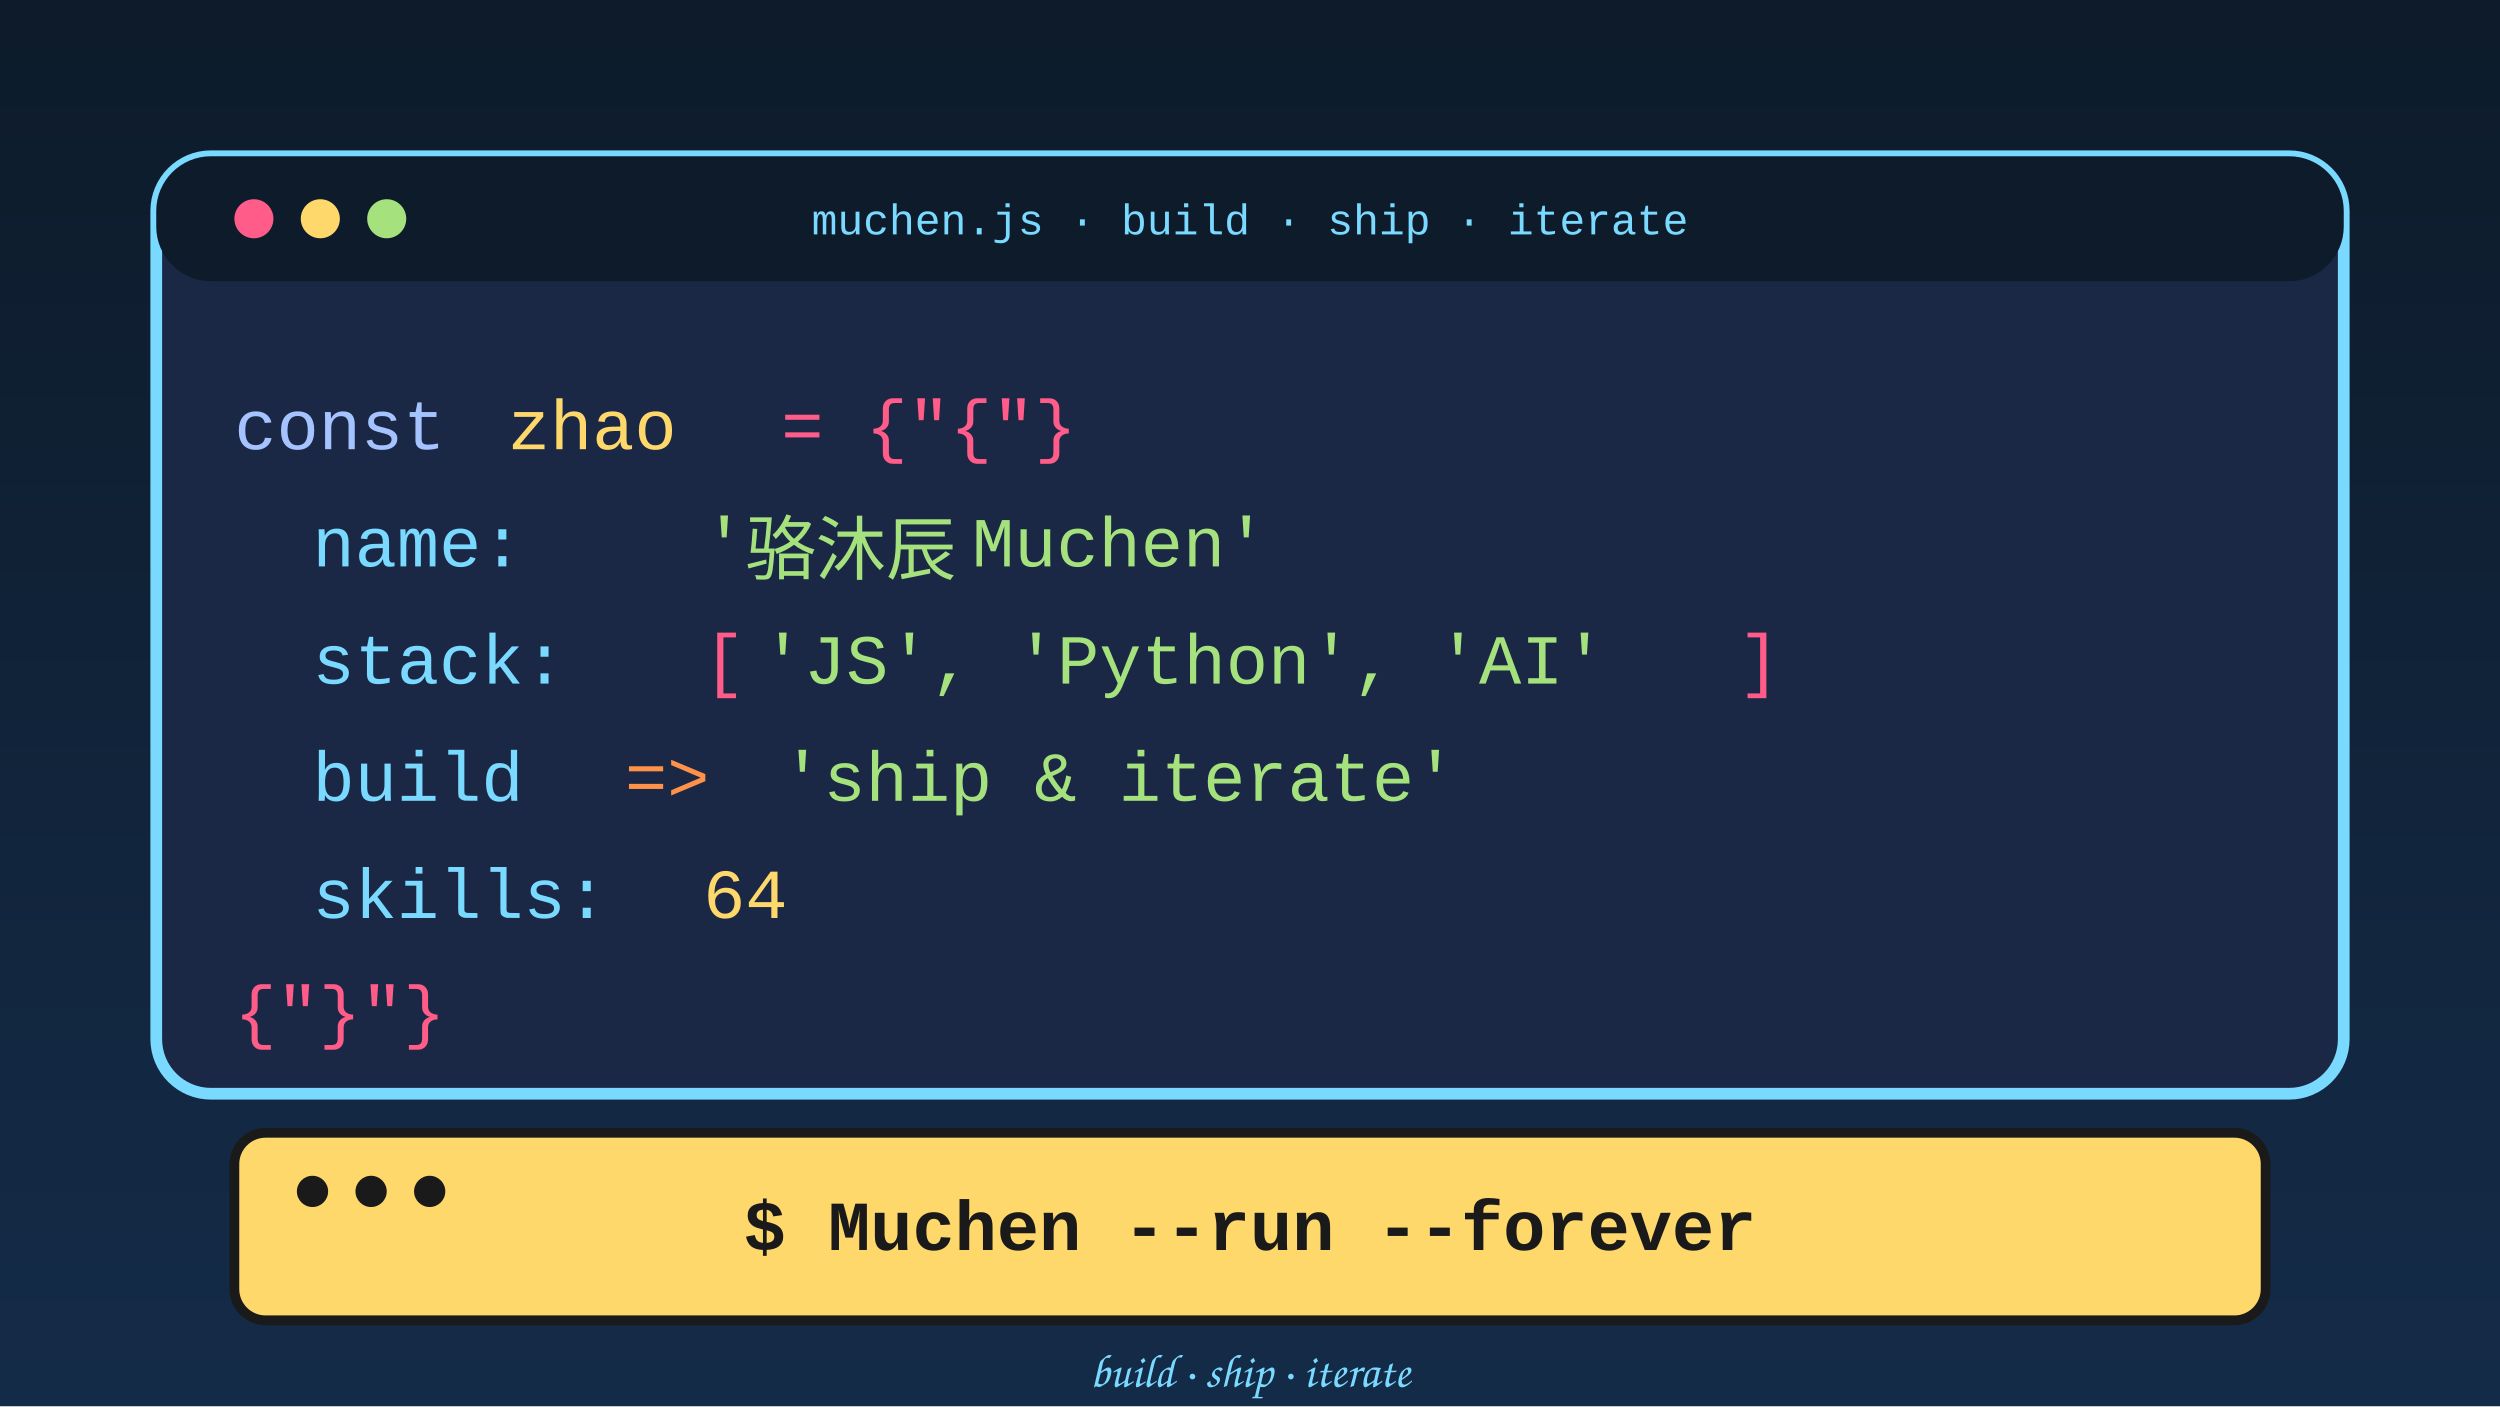
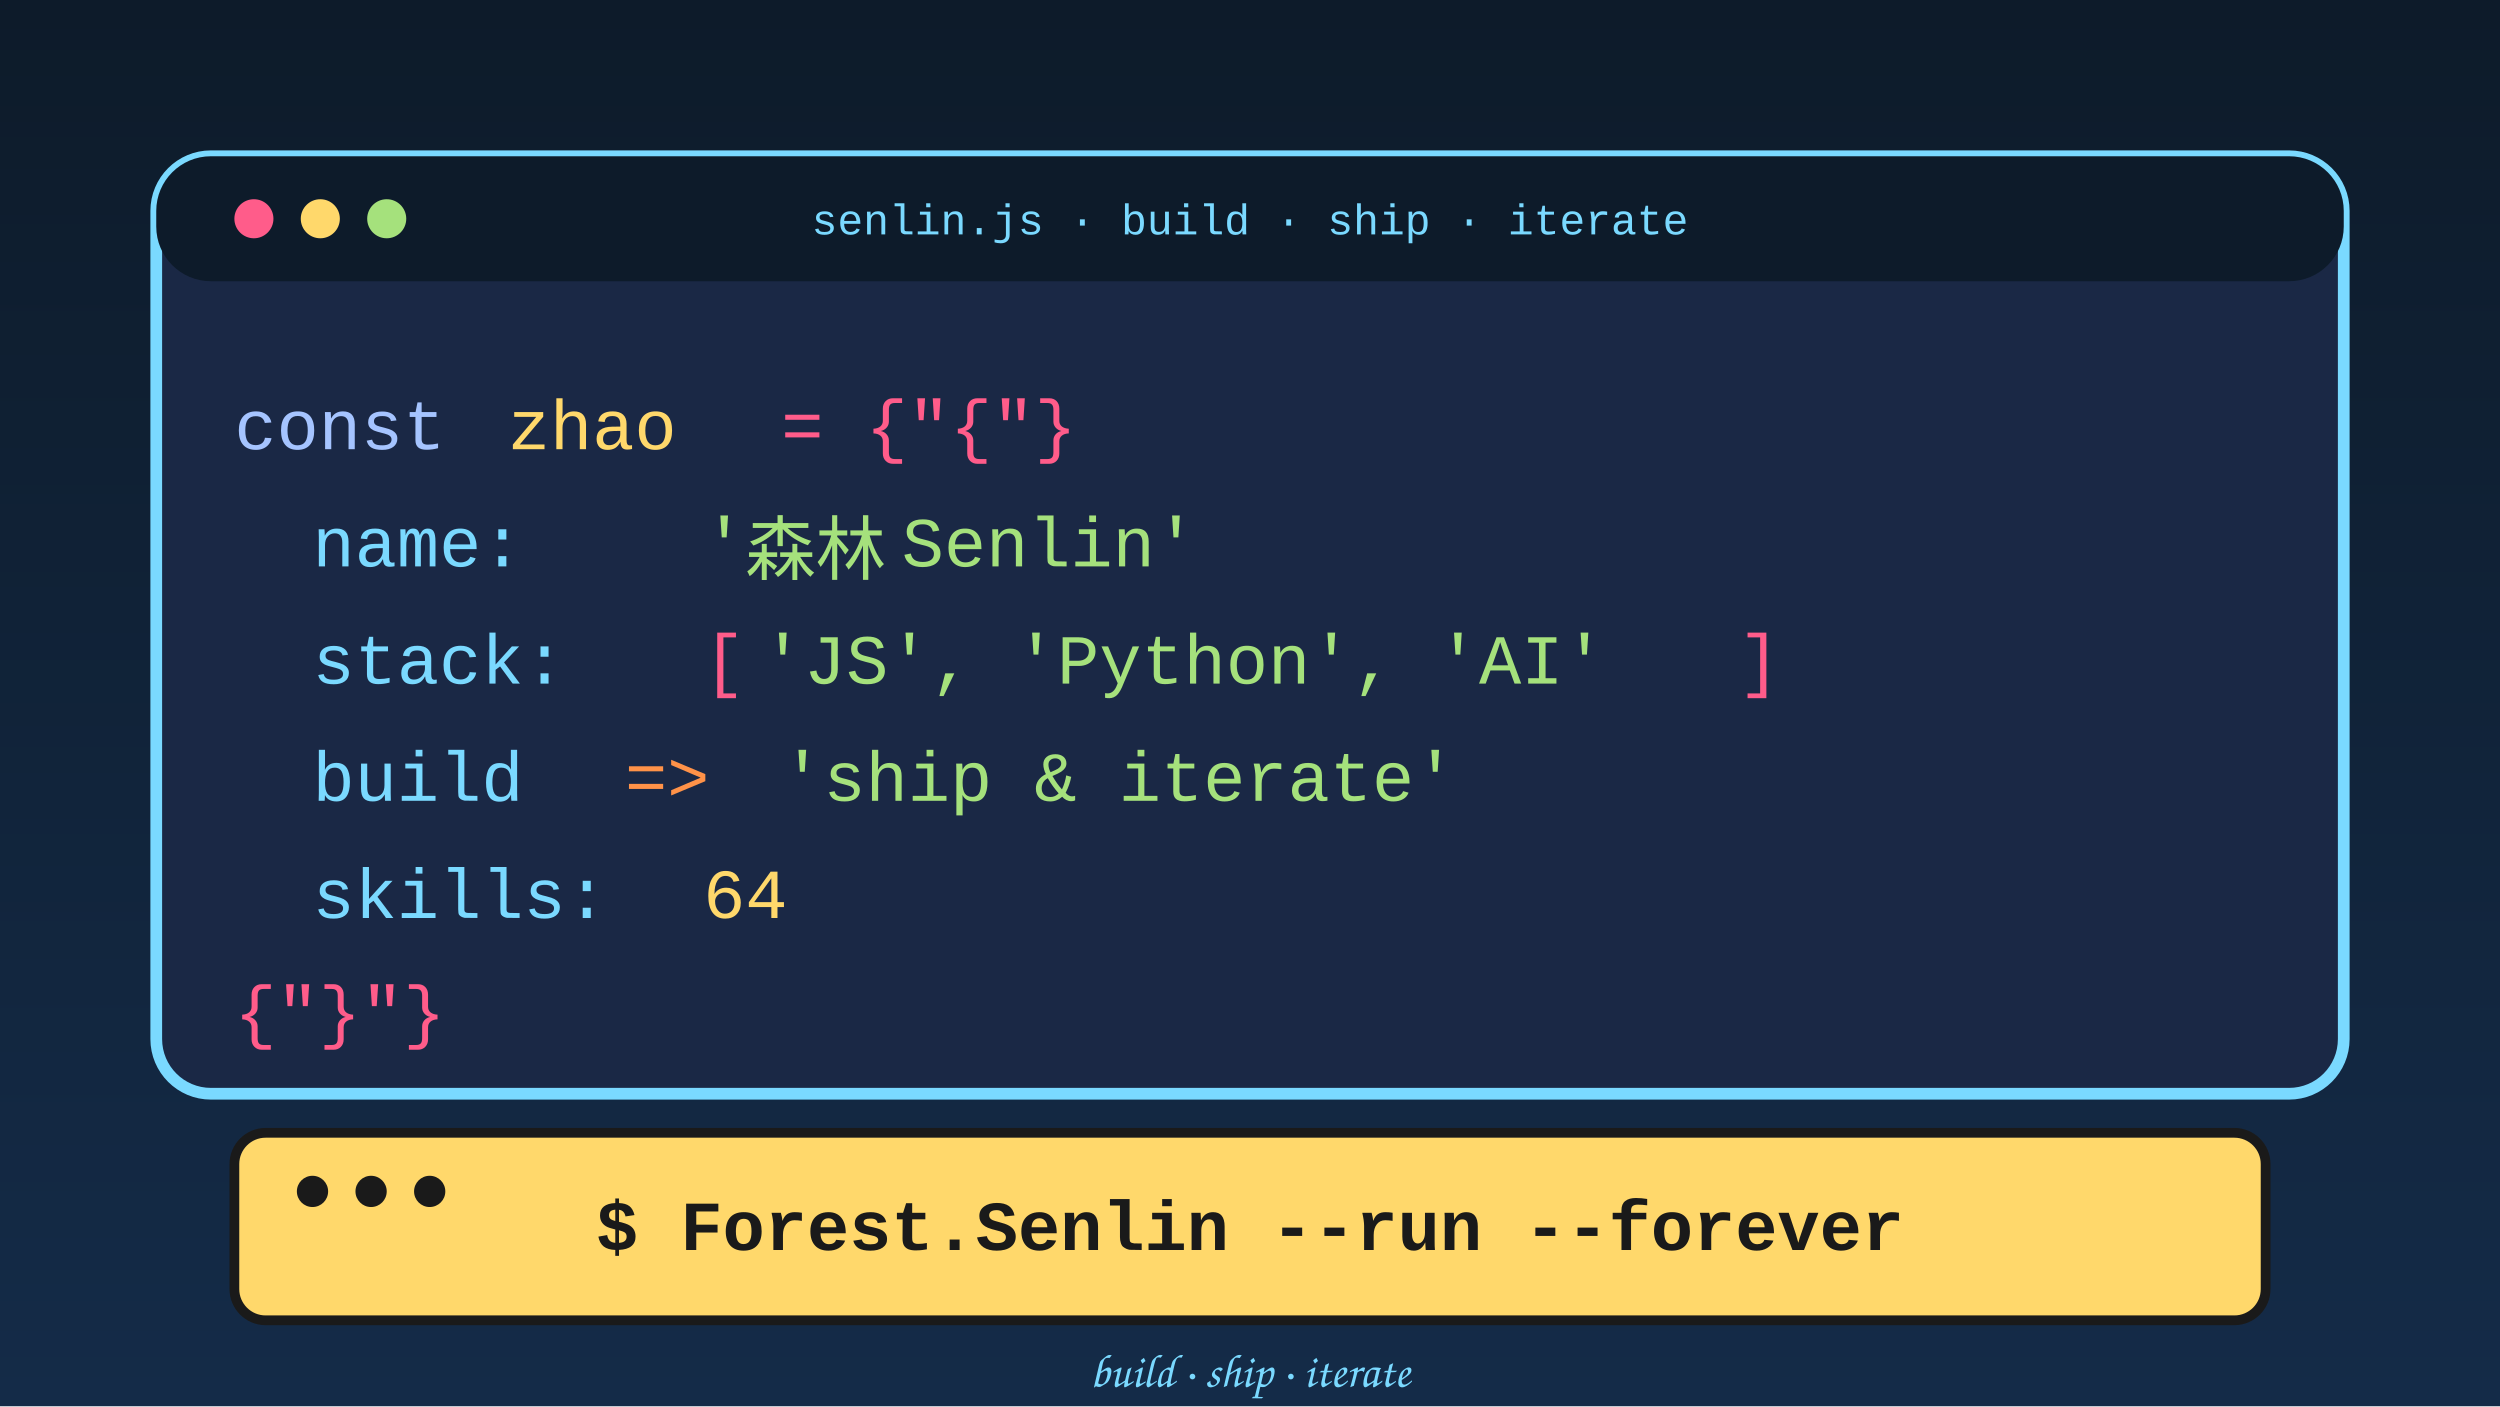
<svg xmlns="http://www.w3.org/2000/svg" viewBox="0 0 640 360">
  <defs>
    <linearGradient id="codeBg" x1="0" y1="0" x2="0" y2="1">
      <stop offset="0" stop-color="#0d1b2a" />
      <stop offset="1" stop-color="#142b48" />
    </linearGradient>
  </defs>
  <rect width="640" height="360" fill="url(#codeBg)" />
  <rect x="40" y="40" width="560" height="240" rx="14" fill="#1a2845" stroke="#7ad9ff" stroke-width="3" />
  <rect x="40" y="40" width="560" height="32" rx="14" fill="#0d1b2a" />
  <circle cx="65" cy="56" r="5" fill="#ff5c8a" />
  <circle cx="82" cy="56" r="5" fill="#ffd86b" />
  <circle cx="99" cy="56" r="5" fill="#a5e17c" />
-   <text x="320" y="60" text-anchor="middle" font-family="'Courier New', monospace" font-size="11" fill="#7ad9ff">muchen.js · build · ship · iterate</text>
+   <text x="320" y="60" text-anchor="middle" font-family="'Courier New', monospace" font-size="11" fill="#7ad9ff">senlin.js · build · ship · iterate</text>
  <g font-family="'Courier New', monospace" font-size="18">
    <text x="60" y="115" fill="#a5c4ff">const</text>
    <text x="130" y="115" fill="#ffd86b"> zhao </text>
    <text x="200" y="115" fill="#ff5c8a">= {"{"}</text>
    <text x="80" y="145" fill="#7ad9ff">  name:</text>
-     <text x="180" y="145" fill="#a5e17c">'骆沐辰 Muchen'</text>
+     <text x="180" y="145" fill="#a5e17c">'森林 Senlin'</text>
    <text x="80" y="175" fill="#7ad9ff">  stack:</text>
    <text x="180" y="175" fill="#ff5c8a">[</text>
    <text x="195" y="175" fill="#a5e17c">'JS', 'Python', 'AI'</text>
    <text x="445" y="175" fill="#ff5c8a">]</text>
    <text x="80" y="205" fill="#7ad9ff">  build</text>
    <text x="160" y="205" fill="#ff9248">=&gt;</text>
    <text x="200" y="205" fill="#a5e17c">'ship &amp; iterate'</text>
    <text x="80" y="235" fill="#7ad9ff">  skills:</text>
    <text x="180" y="235" fill="#ffd86b">64</text>
    <text x="60" y="265" fill="#ff5c8a">{"}"}</text>
  </g>
  <rect x="60" y="290" width="520" height="48" rx="8" fill="#ffd86b" stroke="#1a1a1a" stroke-width="2.5" />
  <circle cx="80" cy="305" r="4" fill="#1a1a1a" />
  <circle cx="95" cy="305" r="4" fill="#1a1a1a" />
  <circle cx="110" cy="305" r="4" fill="#1a1a1a" />
-   <text x="320" y="320" text-anchor="middle" font-family="'Courier New', monospace" font-size="18" font-weight="700" fill="#1a1a1a">$ Muchen --run --forever</text>
+   <text x="320" y="320" text-anchor="middle" font-family="'Courier New', monospace" font-size="18" font-weight="700" fill="#1a1a1a">$ Forest.Senlin --run --forever</text>
  <text x="320" y="355" text-anchor="middle" font-family="'Comic Sans MS', cursive" font-size="12" fill="#7ad9ff">build · ship · iterate</text>
</svg>
